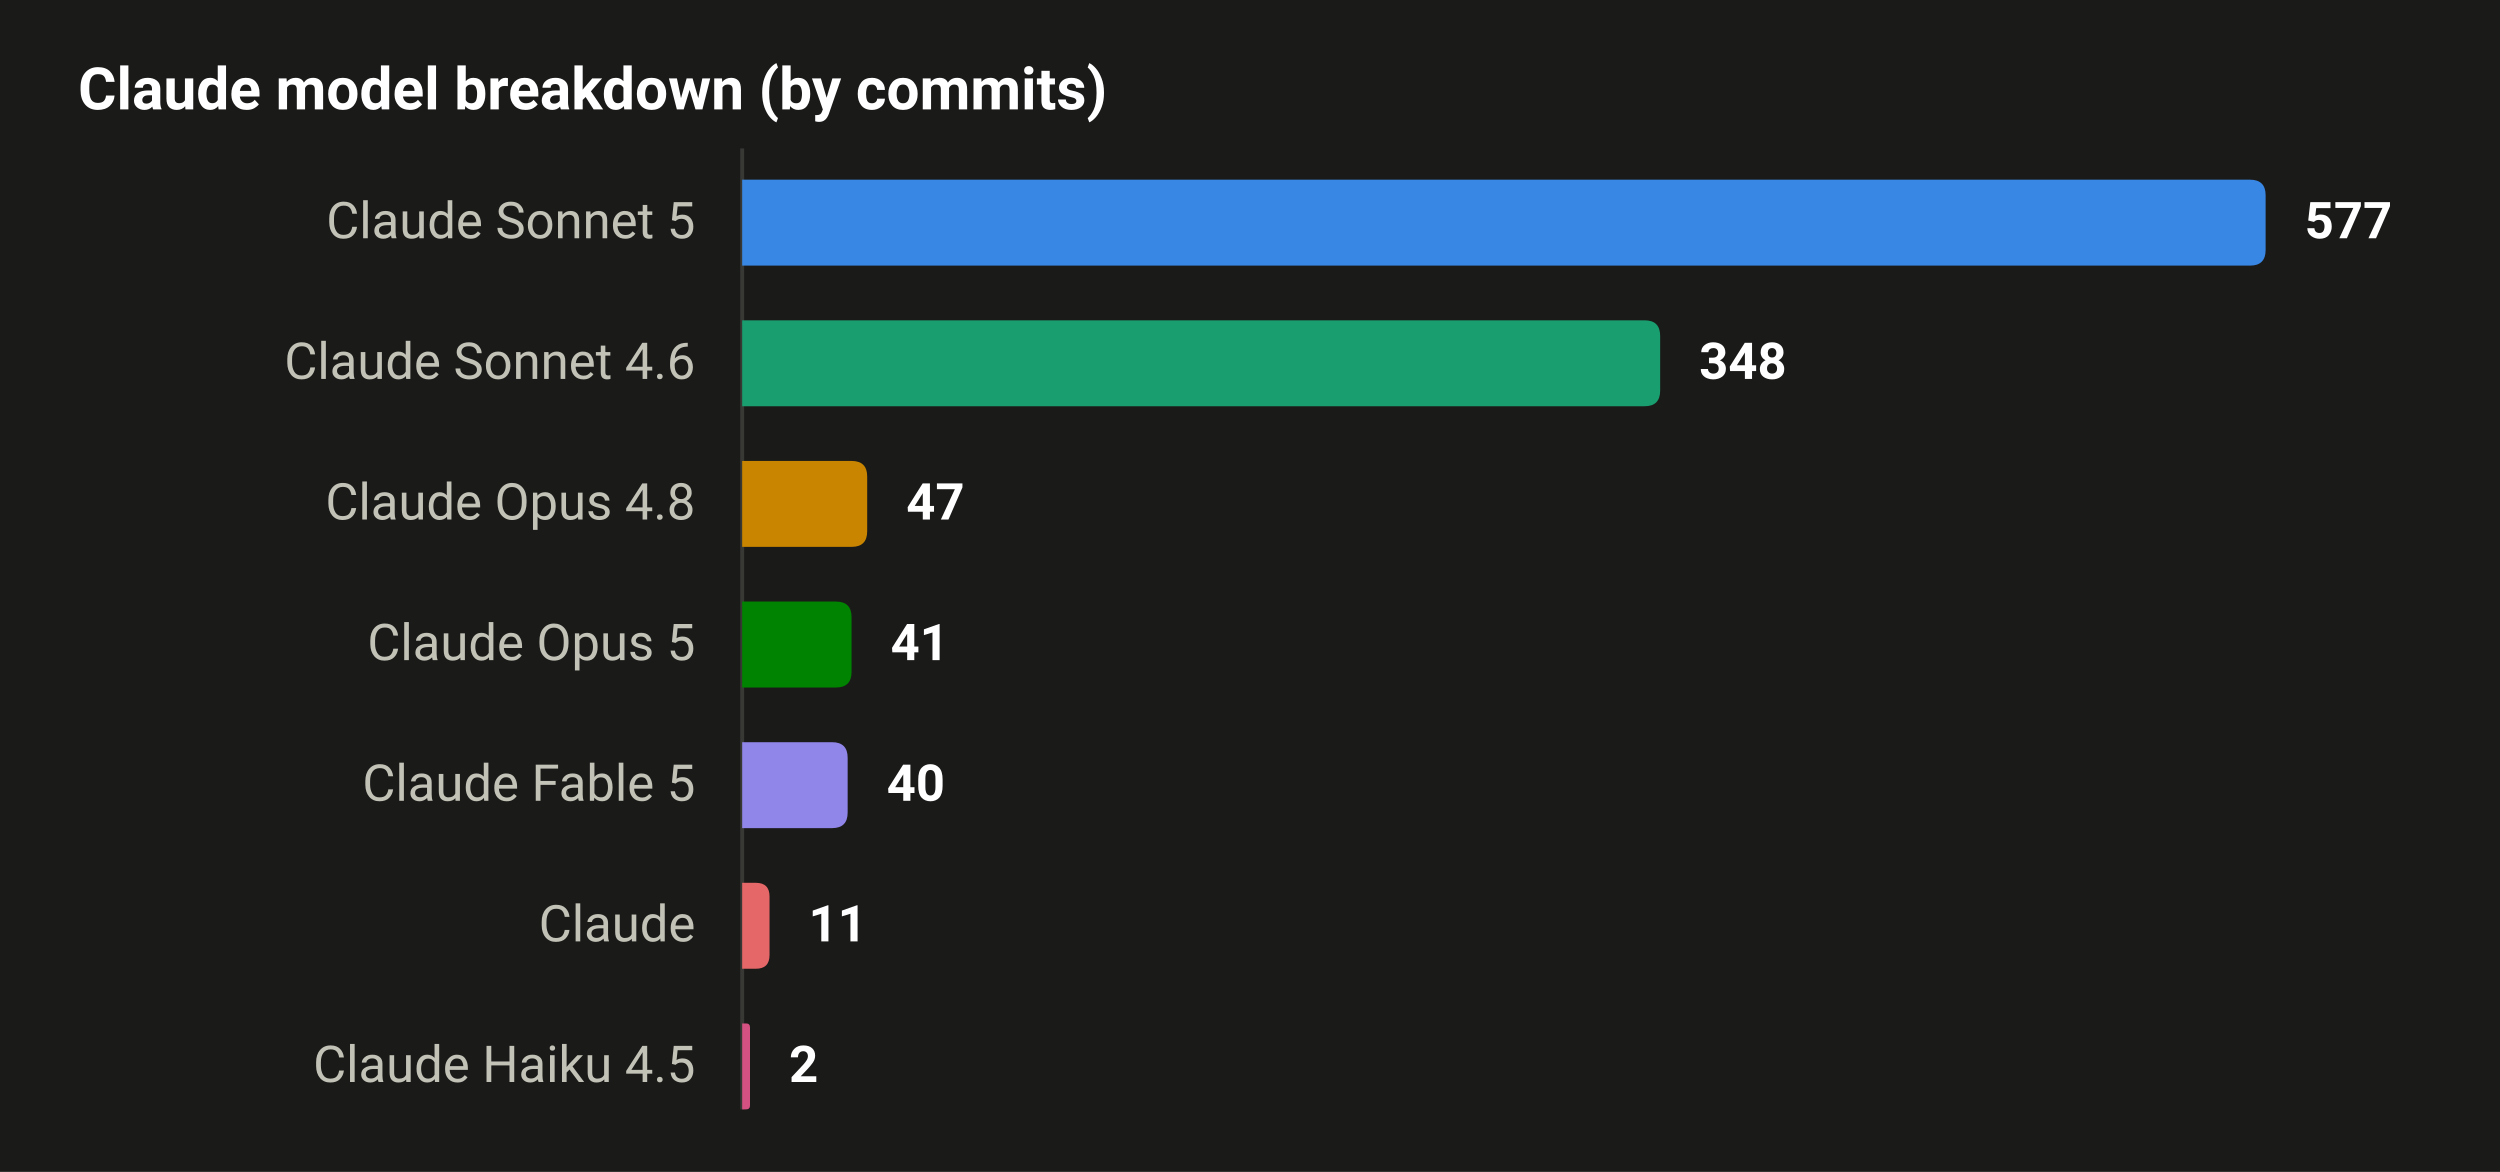
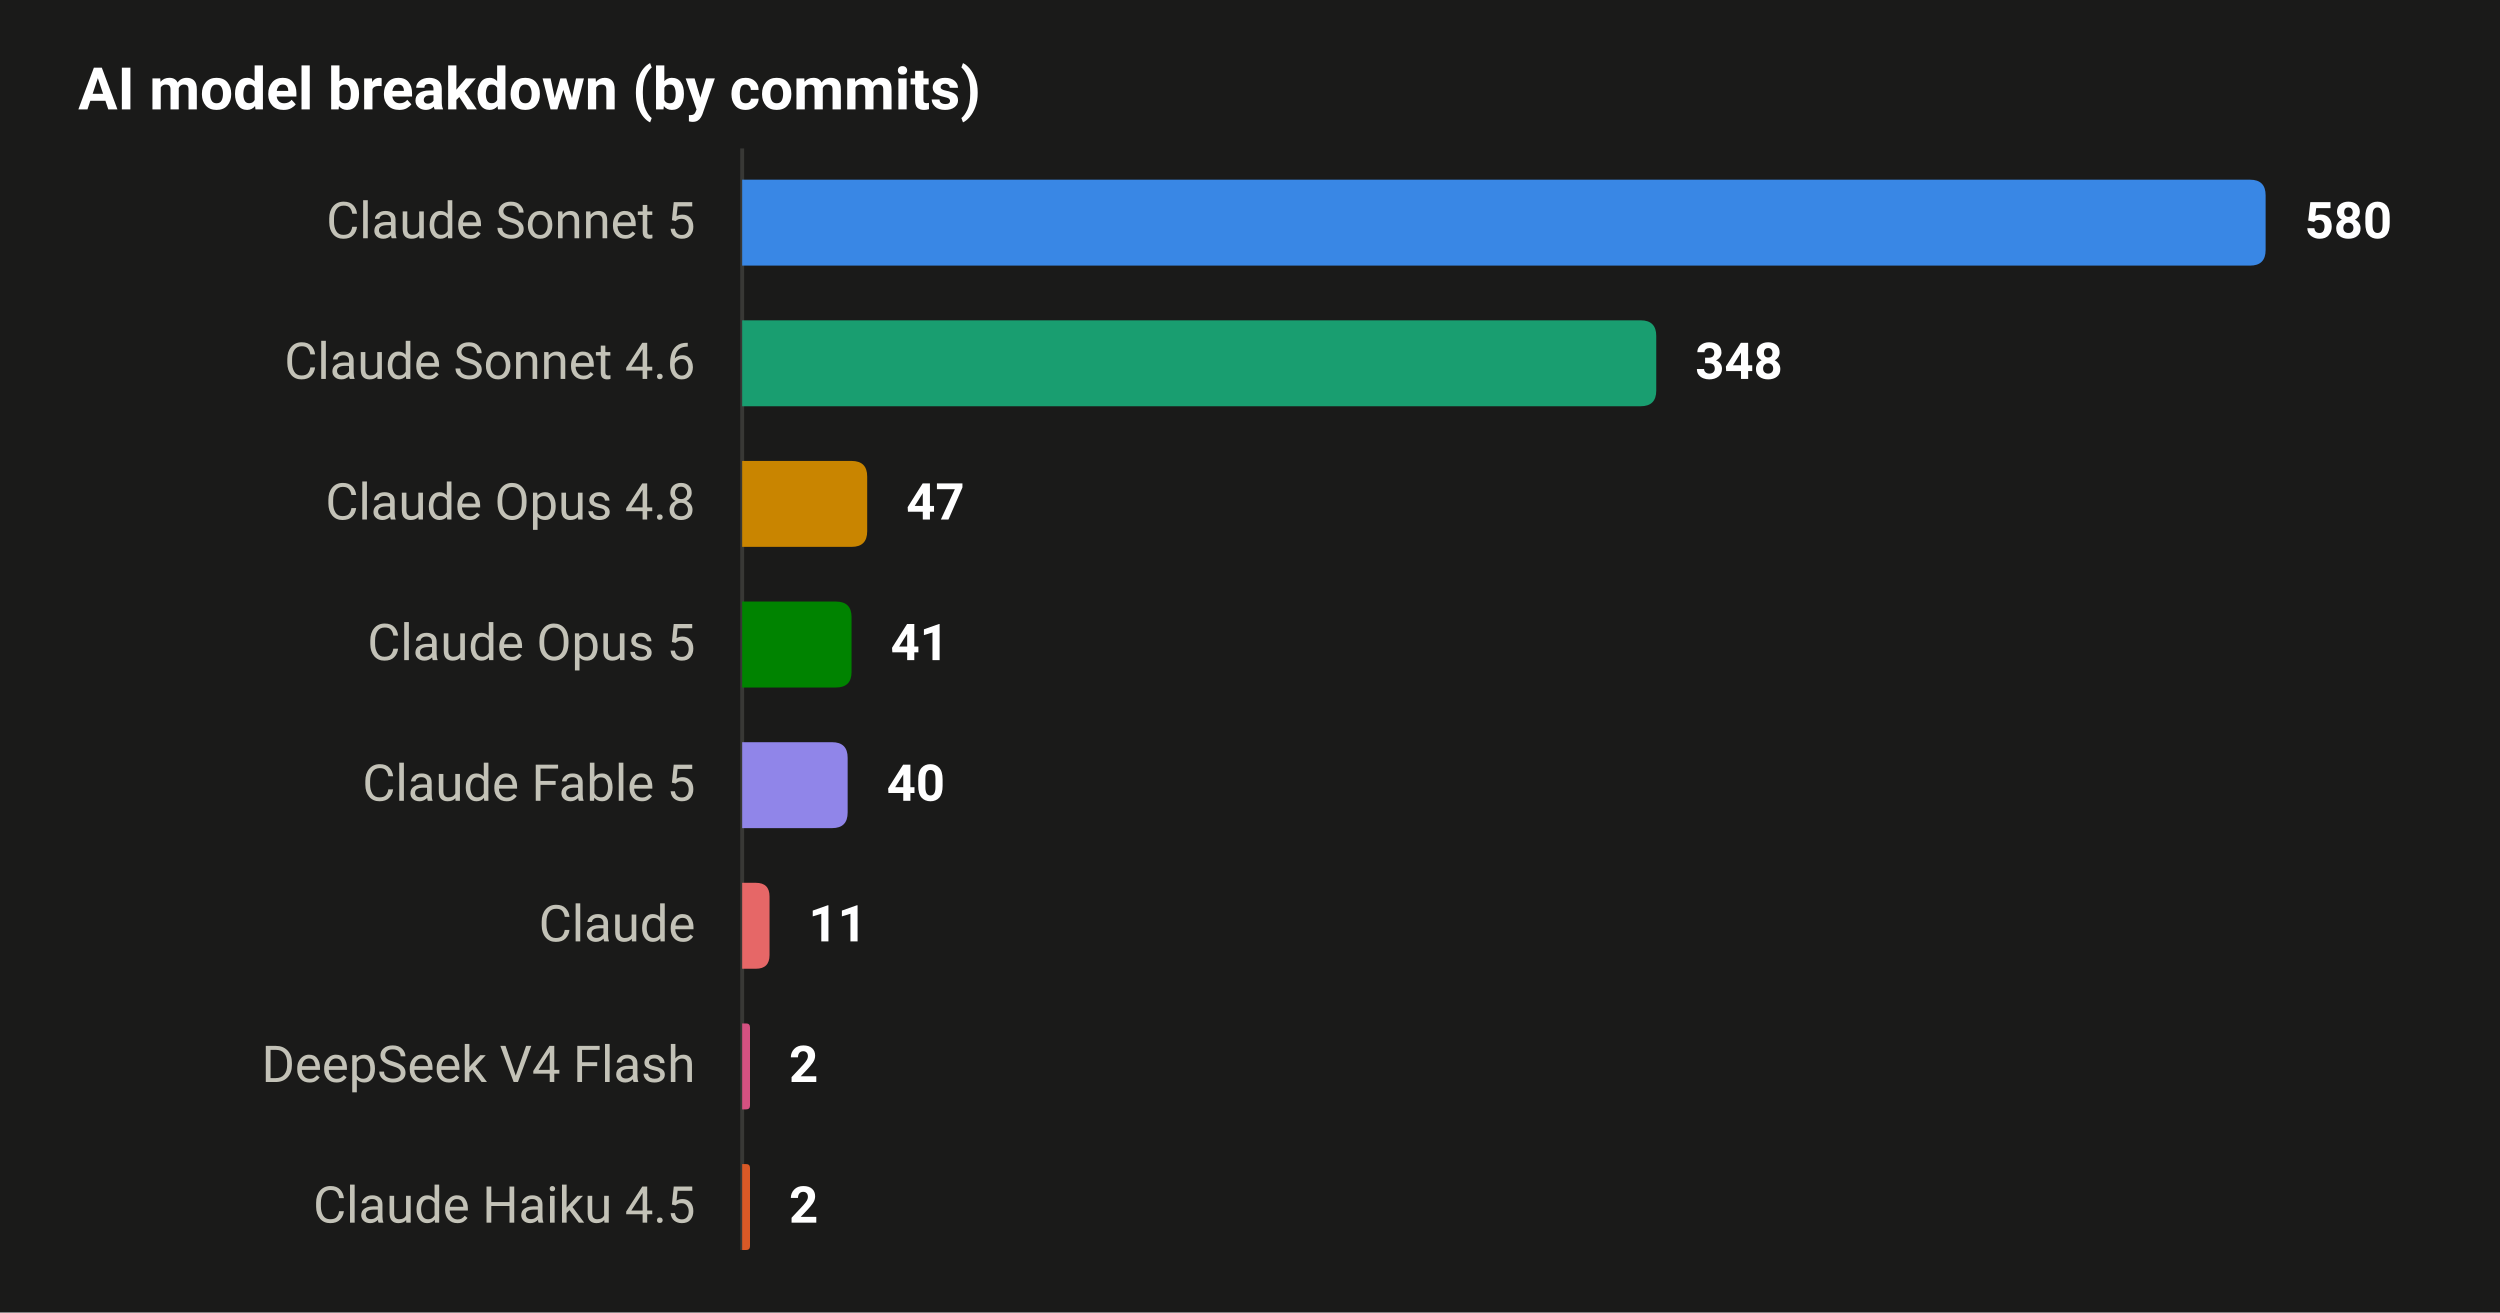
- <svg xmlns="http://www.w3.org/2000/svg" width="640" height="300" viewBox="0 0 640 300" font-family="-apple-system, BlinkMacSystemFont, 'Segoe UI', Roboto, Helvetica, Arial, sans-serif">
-   <rect width="640" height="300" fill="#1a1a19" />
-   <text x="20" y="28" fill="#ffffff" font-size="15" font-weight="600">Claude model breakdown (by commits)</text>
-   <line x1="190" y1="38" x2="190" y2="284" stroke="#383835" stroke-width="1" />
+ <svg xmlns="http://www.w3.org/2000/svg" width="640" height="336" viewBox="0 0 640 336" font-family="-apple-system, BlinkMacSystemFont, 'Segoe UI', Roboto, Helvetica, Arial, sans-serif">
+   <rect width="640" height="336" fill="#1a1a19" />
+   <text x="20" y="28" fill="#ffffff" font-size="15" font-weight="600">AI model breakdown (by commits)</text>
+   <line x1="190" y1="38" x2="190" y2="320" stroke="#383835" stroke-width="1" />
  <text x="178" y="61" fill="#c3c2b7" font-size="13" text-anchor="end">Claude Sonnet 5</text>
  <path d="M190,46 H576 Q580,46 580,50 V64 Q580,68 576,68 H190 Z" fill="#3987e5" />
-   <text x="590" y="61" fill="#ffffff" font-size="13" font-weight="600">577</text>
+   <text x="590" y="61" fill="#ffffff" font-size="13" font-weight="600">580</text>
  <text x="178" y="97" fill="#c3c2b7" font-size="13" text-anchor="end">Claude Sonnet 4.6</text>
-   <path d="M190,82 H421 Q425,82 425,86 V100 Q425,104 421,104 H190 Z" fill="#199e70" />
-   <text x="435" y="97" fill="#ffffff" font-size="13" font-weight="600">348</text>
+   <path d="M190,82 H420 Q424,82 424,86 V100 Q424,104 420,104 H190 Z" fill="#199e70" />
+   <text x="434" y="97" fill="#ffffff" font-size="13" font-weight="600">348</text>
  <text x="178" y="133" fill="#c3c2b7" font-size="13" text-anchor="end">Claude Opus 4.8</text>
  <path d="M190,118 H218 Q222,118 222,122 V136 Q222,140 218,140 H190 Z" fill="#c98500" />
  <text x="232" y="133" fill="#ffffff" font-size="13" font-weight="600">47</text>
  <text x="178" y="169" fill="#c3c2b7" font-size="13" text-anchor="end">Claude Opus 5</text>
  <path d="M190,154 H214 Q218,154 218,158 V172 Q218,176 214,176 H190 Z" fill="#008300" />
  <text x="228" y="169" fill="#ffffff" font-size="13" font-weight="600">41</text>
  <text x="178" y="205" fill="#c3c2b7" font-size="13" text-anchor="end">Claude Fable 5</text>
  <path d="M190,190 H213 Q217,190 217,194 V208 Q217,212 213,212 H190 Z" fill="#9085e9" />
  <text x="227" y="205" fill="#ffffff" font-size="13" font-weight="600">40</text>
  <text x="178" y="241" fill="#c3c2b7" font-size="13" text-anchor="end">Claude</text>
  <path d="M190,226 H193.5 Q197,226 197,229.5 V244.5 Q197,248 193.5,248 H190 Z" fill="#e66767" />
  <text x="207" y="241" fill="#ffffff" font-size="13" font-weight="600">11</text>
-   <text x="178" y="277" fill="#c3c2b7" font-size="13" text-anchor="end">Claude Haiku 4.5</text>
+   <text x="178" y="277" fill="#c3c2b7" font-size="13" text-anchor="end">DeepSeek V4 Flash</text>
  <path d="M190,262 H191 Q192,262 192,263 V283 Q192,284 191,284 H190 Z" fill="#d55181" />
  <text x="202" y="277" fill="#ffffff" font-size="13" font-weight="600">2</text>
+   <text x="178" y="313" fill="#c3c2b7" font-size="13" text-anchor="end">Claude Haiku 4.5</text>
+   <path d="M190,298 H191 Q192,298 192,299 V319 Q192,320 191,320 H190 Z" fill="#d95926" />
+   <text x="202" y="313" fill="#ffffff" font-size="13" font-weight="600">2</text>
</svg>
